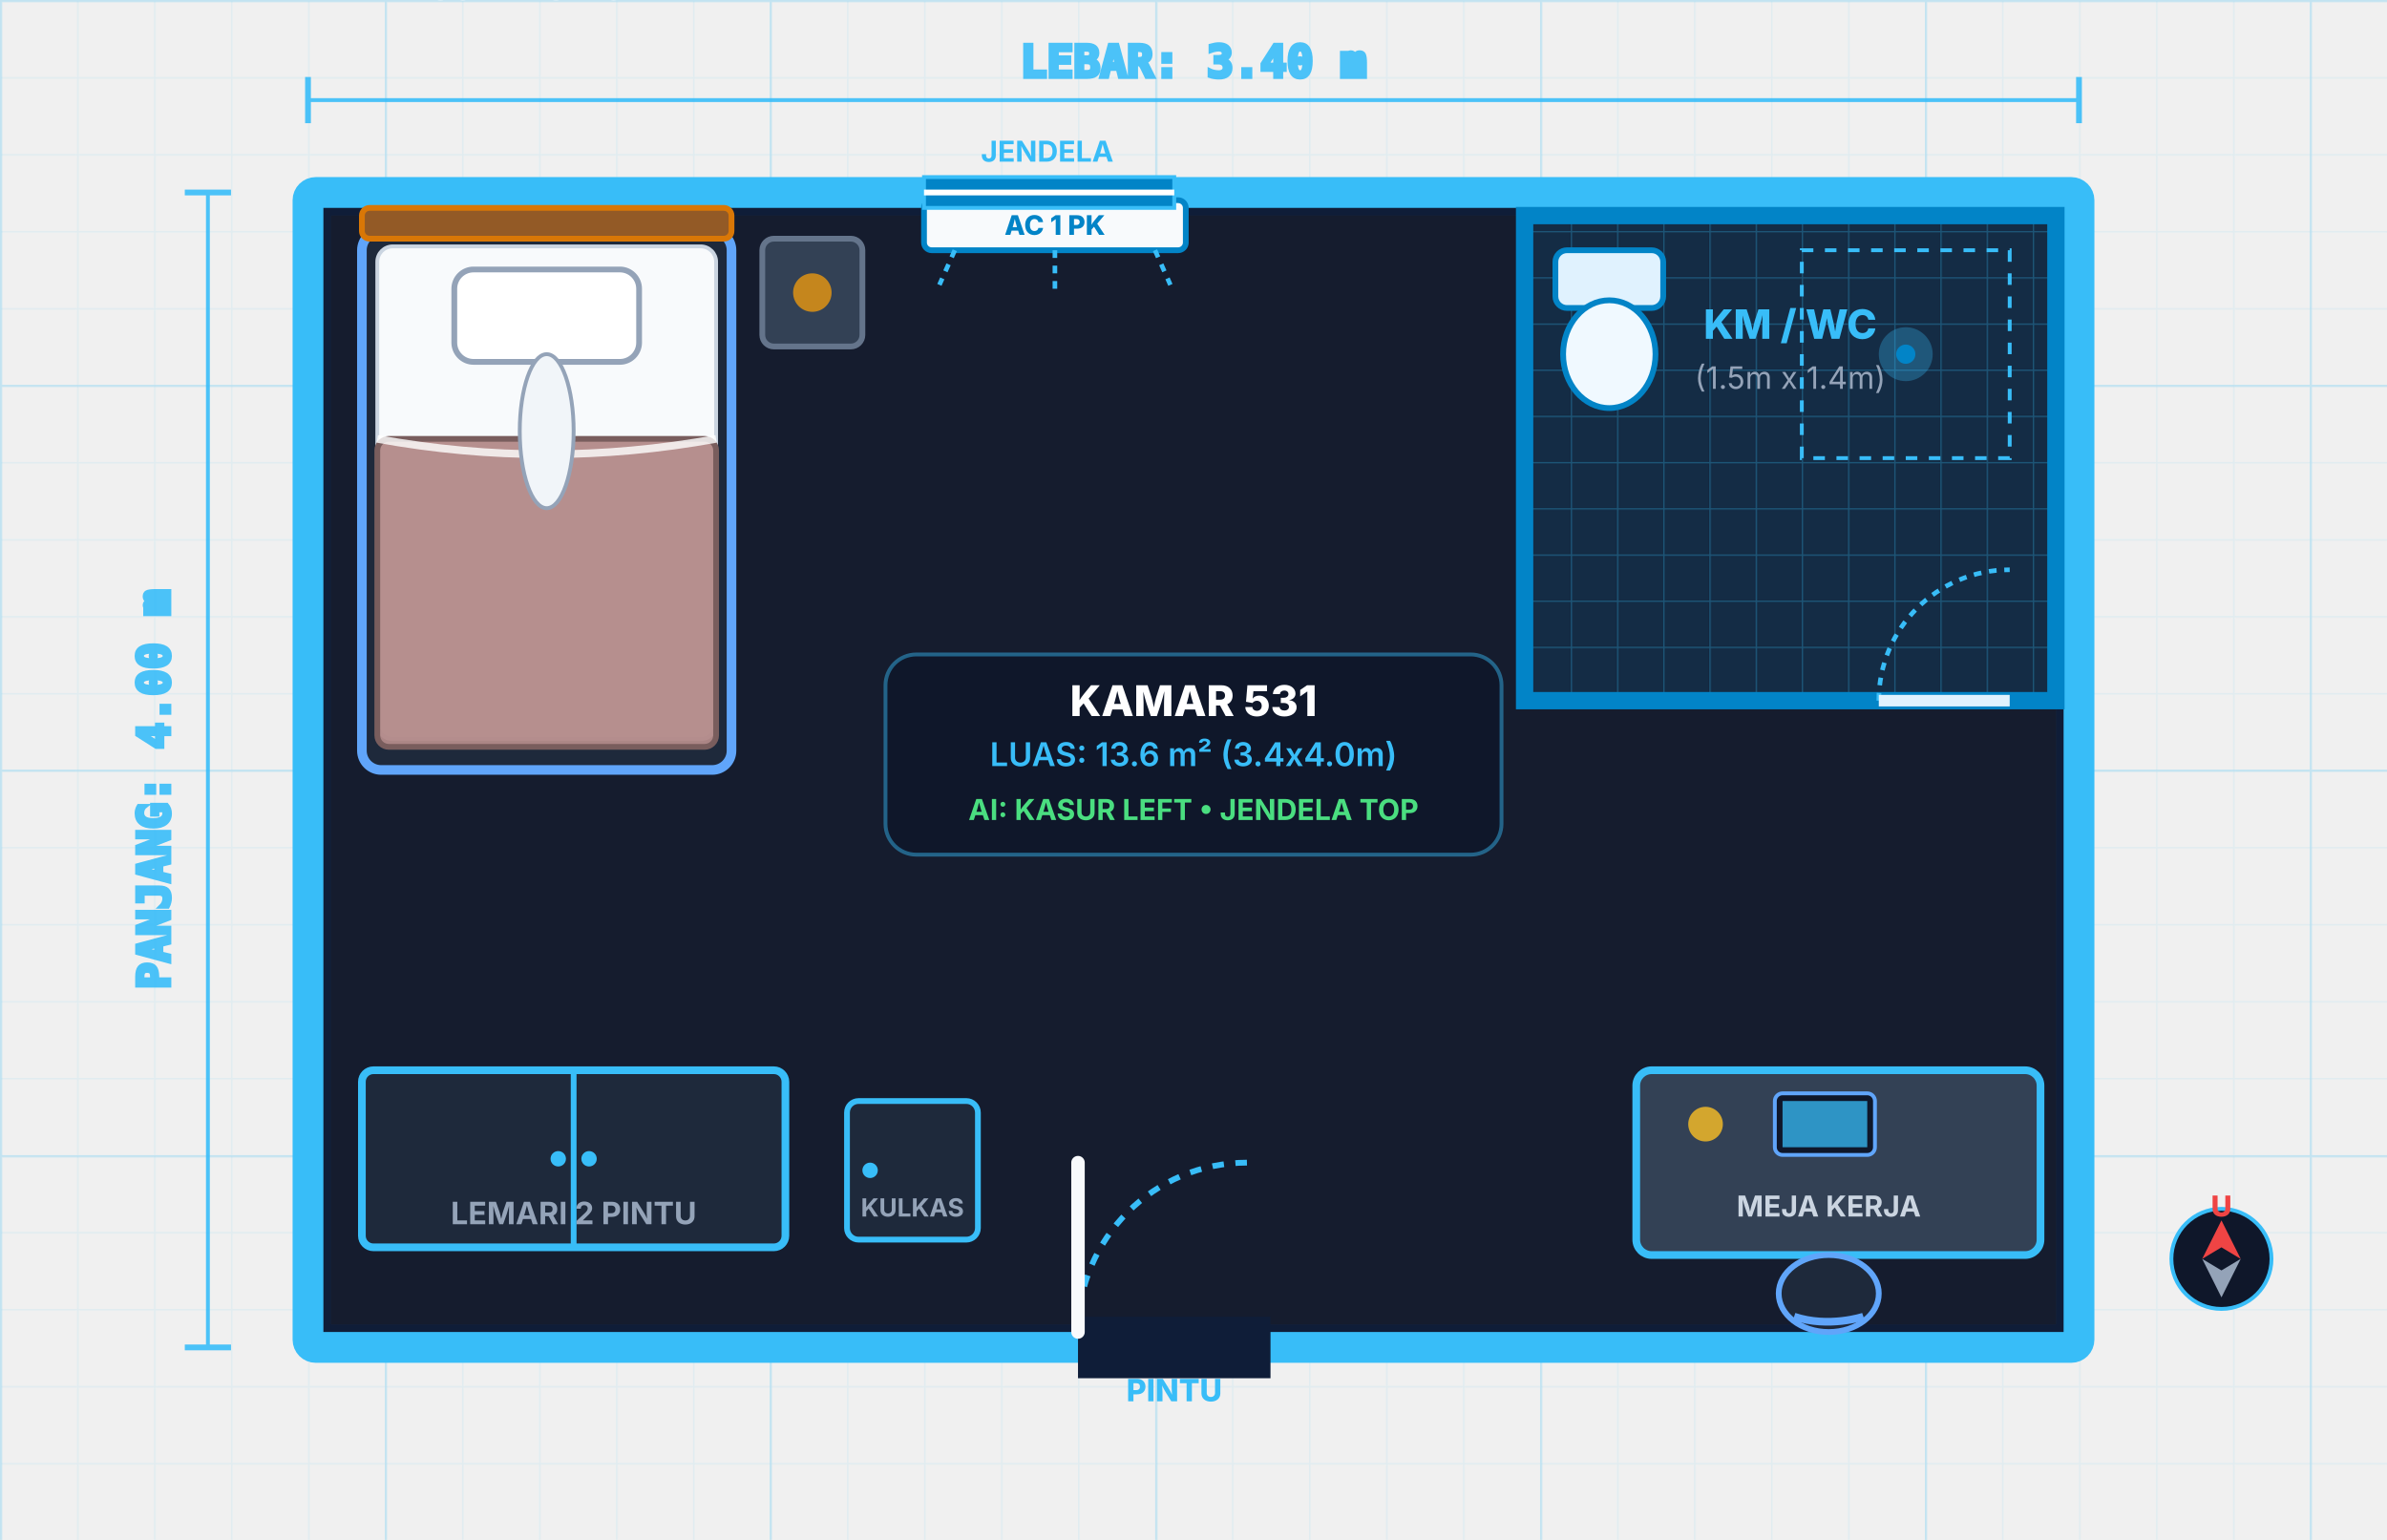
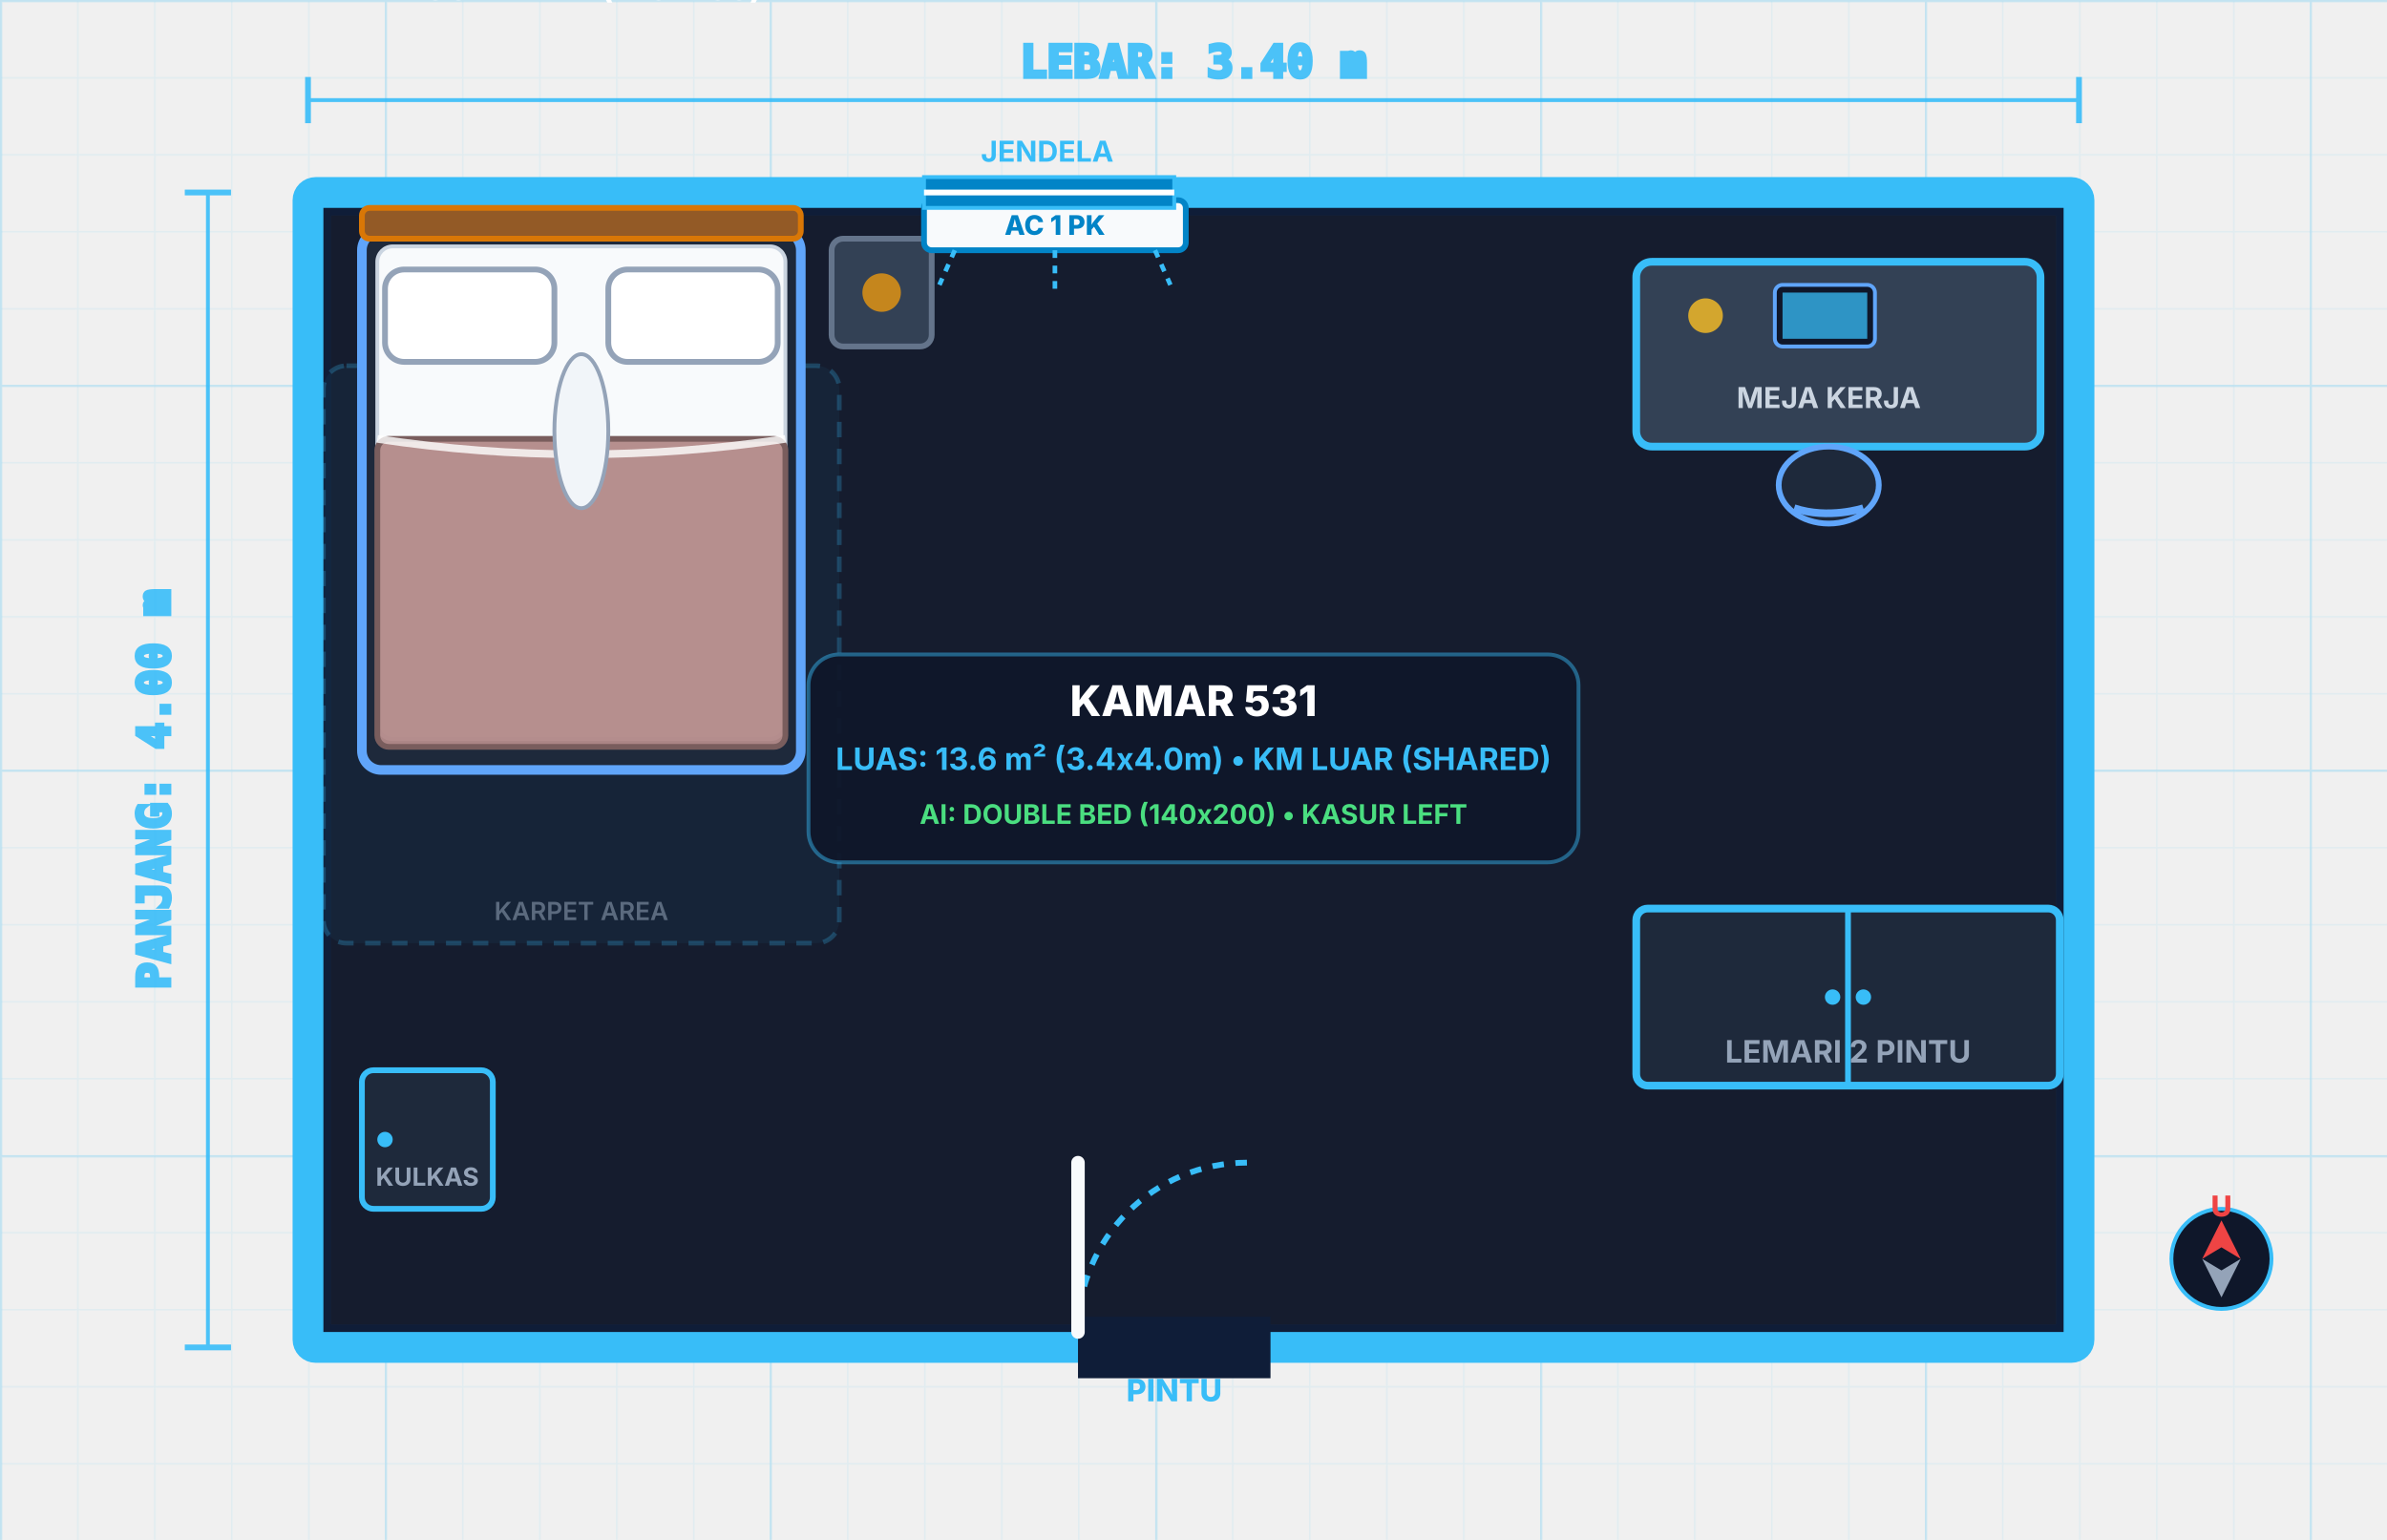
<svg xmlns="http://www.w3.org/2000/svg" viewBox="0 0 620 400" width="100%" height="100%" style="background:#0b1329; border-radius:12px; font-family:'Inter',system-ui,sans-serif;">
  <defs>
    <pattern id="grid_s_231" width="20" height="20" patternUnits="userSpaceOnUse">
      <path d="M 20 0 L 0 0 0 20" fill="none" stroke="rgba(56, 189, 248, 0.08)" stroke-width="0.8" />
    </pattern>
    <pattern id="grid_m_231" width="100" height="100" patternUnits="userSpaceOnUse">
      <path d="M 100 0 L 0 0 0 100" fill="none" stroke="rgba(56, 189, 248, 0.18)" stroke-width="1.2" />
    </pattern>
    <pattern id="tile_231" width="12" height="12" patternUnits="userSpaceOnUse">
      <rect width="12" height="12" fill="rgba(14, 165, 233, 0.12)" />
      <path d="M 12 0 L 0 0 0 12" fill="none" stroke="rgba(56, 189, 248, 0.28)" stroke-width="0.7" />
    </pattern>
  </defs>
  <rect width="620" height="400" fill="url(#grid_s_231)" />
  <rect width="620" height="400" fill="url(#grid_m_231)" />
  <g stroke="#38bdf8" stroke-width="1" opacity="0.9">
    <line x1="80" y1="26" x2="540" y2="26" />
    <line x1="80" y1="20" x2="80" y2="32" stroke-width="1.5" />
    <line x1="540" y1="20" x2="540" y2="32" stroke-width="1.5" />
    <text x="310" y="20" fill="#38bdf8" font-size="11.5" font-weight="700" text-anchor="middle" font-family="monospace">
      LEBAR: 3.40 m
    </text>
  </g>
  <g stroke="#38bdf8" stroke-width="1" opacity="0.9">
    <line x1="54" y1="50" x2="54" y2="350" />
    <line x1="48" y1="50" x2="60" y2="50" stroke-width="1.5" />
    <line x1="48" y1="350" x2="60" y2="350" stroke-width="1.5" />
    <text x="44" y="205" fill="#38bdf8" font-size="11.5" font-weight="700" text-anchor="middle" font-family="monospace" transform="rotate(-90 44 205)">
      PANJANG: 4.00 m
    </text>
  </g>
  <rect x="80" y="50" width="460" height="300" fill="#0f1d38" stroke="#38bdf8" stroke-width="8" rx="2" />
  <rect x="86" y="56" width="448" height="288" fill="#7c584d" opacity="0.22" />
  <rect x="86" y="56" width="448" height="288" fill="rgba(15, 23, 42, 0.75)" />
  <g>
-     <rect x="396" y="56" width="138" height="126" fill="url(#tile_231)" stroke="#0284c7" stroke-width="4.5" />
-     <text x="465" y="88" fill="#38bdf8" font-size="10.5" font-weight="800" text-anchor="middle">KM / WC</text>
-     <text x="465" y="101" fill="#94a3b8" font-size="8" text-anchor="middle">(1.5m x 1.4m)</text>
-     <rect x="404" y="65" width="28" height="15" rx="3" fill="#e0f2fe" stroke="#0284c7" stroke-width="1.5" />
-     <ellipse cx="418" cy="92" rx="12" ry="14" fill="#f0f9ff" stroke="#0284c7" stroke-width="1.5" />
-     <rect x="468" y="65" width="54" height="54" fill="none" stroke="#38bdf8" stroke-width="1" stroke-dasharray="3 3" />
-     <circle cx="495" cy="92" r="7" fill="#38bdf8" opacity="0.3" />
-     <circle cx="495" cy="92" r="2.5" fill="#0284c7" />
-     <path d="M 488 182 A 34 34 0 0 1 522 148" fill="none" stroke="#38bdf8" stroke-width="1.2" stroke-dasharray="2 2" />
-     <line x1="488" y1="182" x2="522" y2="182" stroke="#e0f2fe" stroke-width="3" />
+     <rect x="84" y="95" width="134" height="150" rx="6" fill="rgba(56, 189, 248, 0.05)" stroke="rgba(56, 189, 248, 0.25)" stroke-width="1.2" stroke-dasharray="4 3" />
+     <text x="151.0" y="239" fill="rgba(148, 163, 184, 0.55)" font-size="6.5" font-weight="600" text-anchor="middle">KARPET AREA</text>
  </g>
  <g>
-     <rect x="94" y="60" width="96" height="140" rx="5" fill="#1e293b" stroke="#60a5fa" stroke-width="2.5" />
-     <rect x="94" y="54" width="96" height="8" rx="2" fill="#935a26" stroke="#d97706" stroke-width="1.5" />
-     <rect x="98" y="64" width="88" height="128" rx="4" fill="#f8fafc" stroke="#cbd5e1" stroke-width="1" />
-     <rect x="98" y="114" width="88" height="80" rx="3" fill="#b38a89" stroke="#795d5d" stroke-width="1.5" fill-opacity="0.95" />
-     <path d="M 98 114 Q 142.0 122 186 114" fill="none" stroke="#ffffff" stroke-width="2" opacity="0.8" />
-     <rect x="118.0" y="70" width="48" height="24" rx="5" fill="#ffffff" stroke="#94a3b8" stroke-width="1.5" />
-     <ellipse cx="142.0" cy="112" rx="7" ry="20" fill="#f1f5f9" stroke="#94a3b8" stroke-width="1" />
-     <text x="142.0" cy="160" fill="#ffffff" font-size="8.5" font-weight="800" text-anchor="middle">SUPER SINGLE</text>
+     <rect x="94" y="60" width="114" height="140" rx="5" fill="#1e293b" stroke="#60a5fa" stroke-width="2.5" />
+     <rect x="94" y="54" width="114" height="8" rx="2" fill="#935a26" stroke="#d97706" stroke-width="1.5" />
+     <rect x="98" y="64" width="106" height="128" rx="4" fill="#f8fafc" stroke="#cbd5e1" stroke-width="1" />
+     <rect x="98" y="114" width="106" height="80" rx="3" fill="#b38a89" stroke="#795d5d" stroke-width="1.5" fill-opacity="0.95" />
+     <path d="M 98 114 Q 151.0 122 204 114" fill="none" stroke="#ffffff" stroke-width="2" opacity="0.8" />
+     <rect x="100" y="70" width="44" height="24" rx="5" fill="#ffffff" stroke="#94a3b8" stroke-width="1.5" />
+     <rect x="158" y="70" width="44" height="24" rx="5" fill="#ffffff" stroke="#94a3b8" stroke-width="1.5" />
+     <ellipse cx="151.0" cy="112" rx="7" ry="20" fill="#f1f5f9" stroke="#94a3b8" stroke-width="1" />
+     <text x="151.0" cy="160" fill="#ffffff" font-size="8" font-weight="800" text-anchor="middle">DOUBLE BED (140x200)</text>
  </g>
-   <rect x="198" y="62" width="26" height="28" rx="3" fill="#334155" stroke="#64748b" stroke-width="1.5" />
-   <circle cx="211" cy="76" r="5" fill="#f59e0b" opacity="0.75" />
+   <rect x="216" y="62" width="26" height="28" rx="3" fill="#334155" stroke="#64748b" stroke-width="1.5" />
+   <circle cx="229" cy="76" r="5" fill="#f59e0b" opacity="0.75" />
  <g>
-     <rect x="94" y="278" width="110" height="46" rx="3" fill="#1e293b" stroke="#38bdf8" stroke-width="2" />
-     <line x1="149" y1="278" x2="149" y2="324" stroke="#38bdf8" stroke-width="1.5" />
-     <circle cx="145" cy="301" r="2" fill="#38bdf8" />
-     <circle cx="153" cy="301" r="2" fill="#38bdf8" />
-     <text x="149" y="318" fill="#94a3b8" font-size="8" font-weight="700" text-anchor="middle">LEMARI 2 PINTU</text>
+     <rect x="425" y="236" width="110" height="46" rx="3" fill="#1e293b" stroke="#38bdf8" stroke-width="2" />
+     <line x1="480" y1="236" x2="480" y2="282" stroke="#38bdf8" stroke-width="1.5" />
+     <circle cx="476" cy="259" r="2" fill="#38bdf8" />
+     <circle cx="484" cy="259" r="2" fill="#38bdf8" />
+     <text x="480" y="276" fill="#94a3b8" font-size="8" font-weight="700" text-anchor="middle">LEMARI 2 PINTU</text>
  </g>
  <g>
-     <rect x="425" y="278" width="105" height="48" rx="4" fill="#334155" stroke="#38bdf8" stroke-width="2" />
-     <rect x="461" y="284" width="26" height="16" rx="2" fill="#0f172a" stroke="#60a5fa" stroke-width="1" />
-     <rect x="463" y="286" width="22" height="12" fill="#38bdf8" opacity="0.75" />
-     <circle cx="443" cy="292" r="4.5" fill="#fbbf24" opacity="0.8" />
-     <ellipse cx="475" cy="336" rx="13" ry="10" fill="#1e293b" stroke="#60a5fa" stroke-width="1.5" />
-     <path d="M 466 342 C 475 345 484 342 484 342" stroke="#60a5fa" stroke-width="2" fill="none" />
-     <text x="475" y="316" fill="#cbd5e1" font-size="7.5" font-weight="700" text-anchor="middle">MEJA KERJA</text>
+     <rect x="425" y="68" width="105" height="48" rx="4" fill="#334155" stroke="#38bdf8" stroke-width="2" />
+     <rect x="461" y="74" width="26" height="16" rx="2" fill="#0f172a" stroke="#60a5fa" stroke-width="1" />
+     <rect x="463" y="76" width="22" height="12" fill="#38bdf8" opacity="0.75" />
+     <circle cx="443" cy="82" r="4.5" fill="#fbbf24" opacity="0.8" />
+     <ellipse cx="475" cy="126" rx="13" ry="10" fill="#1e293b" stroke="#60a5fa" stroke-width="1.5" />
+     <path d="M 466 132 C 475 135 484 132 484 132" stroke="#60a5fa" stroke-width="2" fill="none" />
+     <text x="475" y="106" fill="#cbd5e1" font-size="7.5" font-weight="700" text-anchor="middle">MEJA KERJA</text>
  </g>
  <g>
    <rect x="240" y="52" width="68" height="13" rx="2" fill="#f8fafc" stroke="#0284c7" stroke-width="1.5" />
    <path d="M 248 65 L 244 74" stroke="#38bdf8" stroke-width="1.2" stroke-dasharray="2 2" />
    <path d="M 274 65 L 274 76" stroke="#38bdf8" stroke-width="1.2" stroke-dasharray="2 2" />
    <path d="M 300 65 L 304 74" stroke="#38bdf8" stroke-width="1.2" stroke-dasharray="2 2" />
    <text x="274" y="61" fill="#0284c7" font-size="7" font-weight="800" text-anchor="middle">AC 1 PK</text>
  </g>
  <g>
-     <rect x="220" y="286" width="34" height="36" rx="3" fill="#1e293b" stroke="#38bdf8" stroke-width="1.5" />
-     <circle cx="226" cy="304" r="2" fill="#38bdf8" />
-     <text x="237" y="316" fill="#94a3b8" font-size="6.5" font-weight="700" text-anchor="middle">KULKAS</text>
+     <rect x="94" y="278" width="34" height="36" rx="3" fill="#1e293b" stroke="#38bdf8" stroke-width="1.5" />
+     <circle cx="100" cy="296" r="2" fill="#38bdf8" />
+     <text x="111" y="308" fill="#94a3b8" font-size="6.5" font-weight="700" text-anchor="middle">KULKAS</text>
  </g>
  <g>
    <rect x="240" y="46" width="65" height="8" fill="#0284c7" stroke="#38bdf8" stroke-width="1" />
    <line x1="240" y1="50" x2="305" y2="50" stroke="#ffffff" stroke-width="1.5" />
    <text x="272" y="42" fill="#38bdf8" font-size="7.5" font-weight="700" text-anchor="middle">JENDELA</text>
  </g>
  <g>
    <rect x="280" y="342" width="50" height="16" fill="#0f1d38" />
    <path d="M 280 346 A 44 44 0 0 1 324 302" fill="none" stroke="#38bdf8" stroke-width="1.5" stroke-dasharray="3 3" />
    <line x1="280" y1="346" x2="280" y2="302" stroke="#f8fafc" stroke-width="3.5" stroke-linecap="round" />
    <text x="305" y="364" fill="#38bdf8" font-size="8" font-weight="800" text-anchor="middle">PINTU</text>
  </g>
  <g>
-     <rect x="230" y="170" width="160" height="52" rx="8" fill="rgba(15, 23, 42, 0.92)" stroke="rgba(56, 189, 248, 0.45)" stroke-width="1" />
+     <rect x="210" y="170" width="200" height="54" rx="8" fill="rgba(15, 23, 42, 0.94)" stroke="rgba(56, 189, 248, 0.45)" stroke-width="1" />
    <text x="310" y="186" fill="#ffffff" font-size="11" font-weight="800" text-anchor="middle">KAMAR 531</text>
-     <text x="310" y="199" fill="#38bdf8" font-size="8.5" font-weight="600" text-anchor="middle">LUAS: 13.6 m² (3.4x4.0m)</text>
-     <text x="310" y="213" fill="#4ade80" font-size="7.5" font-weight="700" text-anchor="middle">AI: KASUR LEFT • JENDELA TOP</text>
+     <text x="310" y="200" fill="#38bdf8" font-size="8" font-weight="700" text-anchor="middle">LUAS: 13.6 m² (3.4x4.0m) • KM LUAR (SHARED)</text>
+     <text x="310" y="214" fill="#4ade80" font-size="7" font-weight="700" text-anchor="middle">AI: DOUBLE BED (140x200) • KASUR LEFT</text>
  </g>
  <g transform="translate(562, 312)">
    <circle cx="15" cy="15" r="13" fill="#0f172a" stroke="#38bdf8" stroke-width="1" />
    <path d="M 15 5 L 20 15 L 15 12 L 10 15 Z" fill="#ef4444" />
    <path d="M 15 25 L 20 15 L 15 18 L 10 15 Z" fill="#94a3b8" />
    <text x="15" y="4" fill="#ef4444" font-size="7.5" font-weight="800" text-anchor="middle">U</text>
  </g>
</svg>
